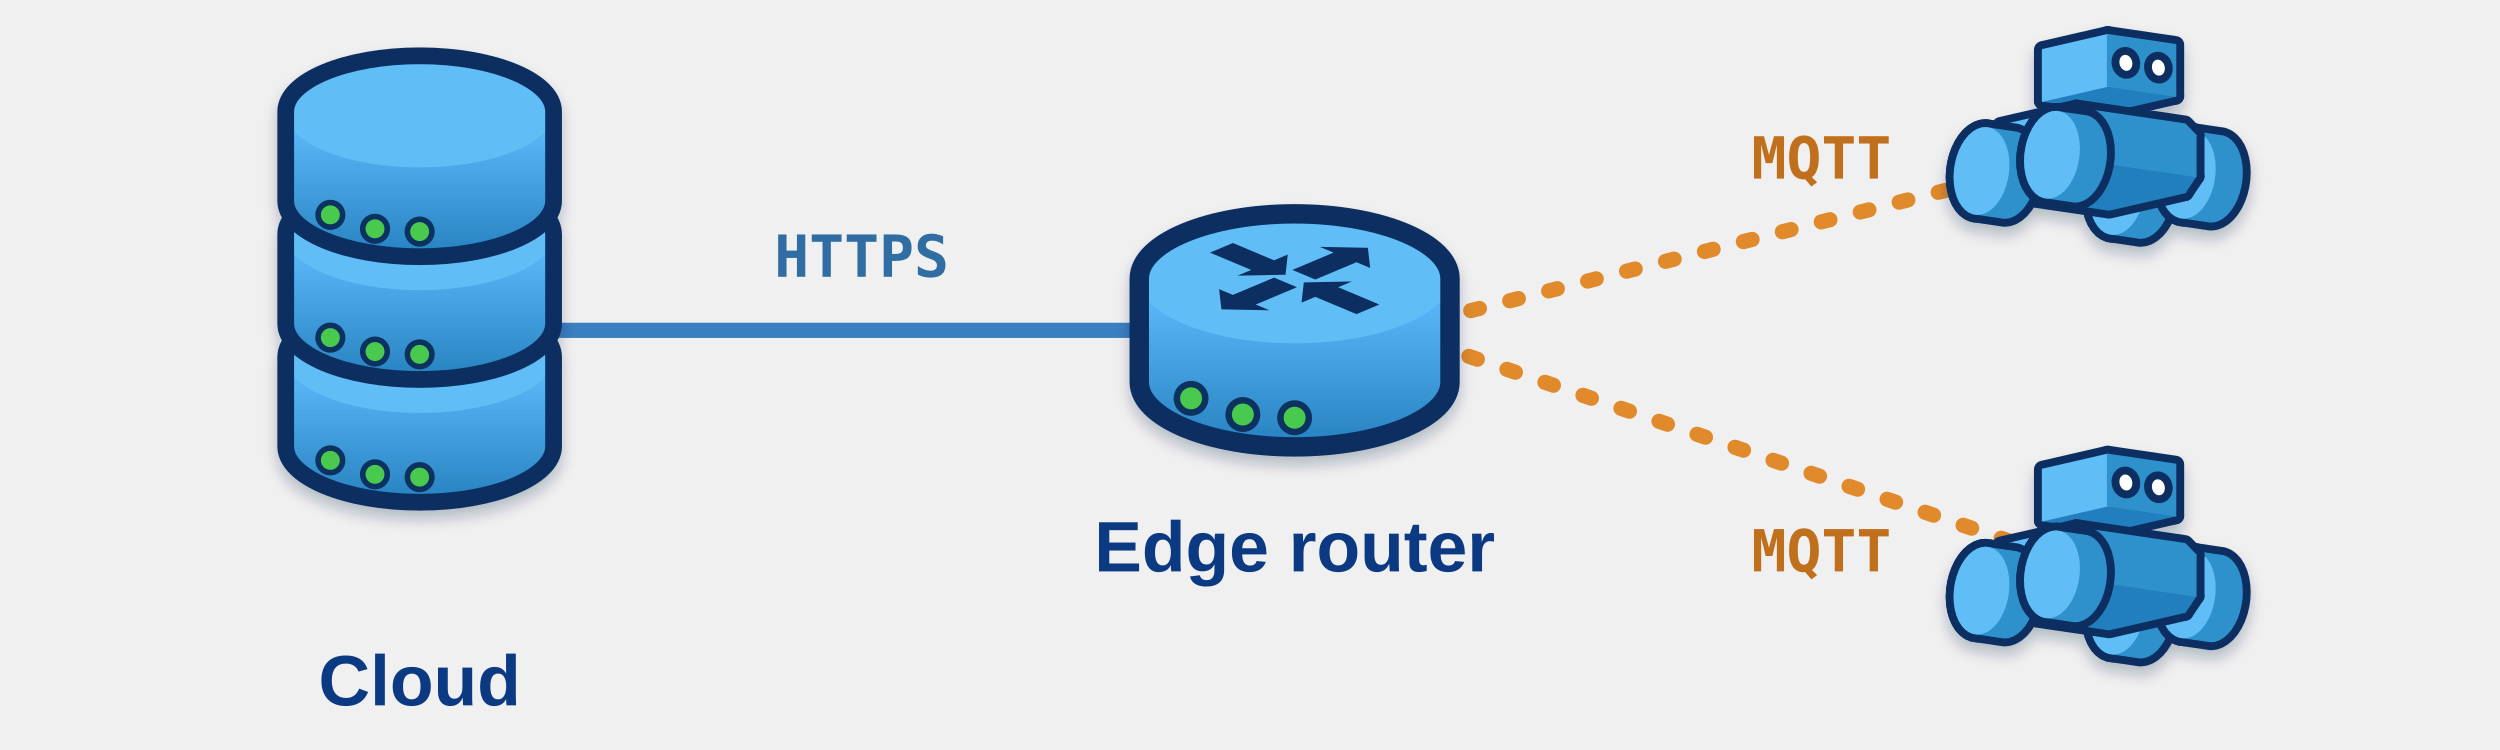
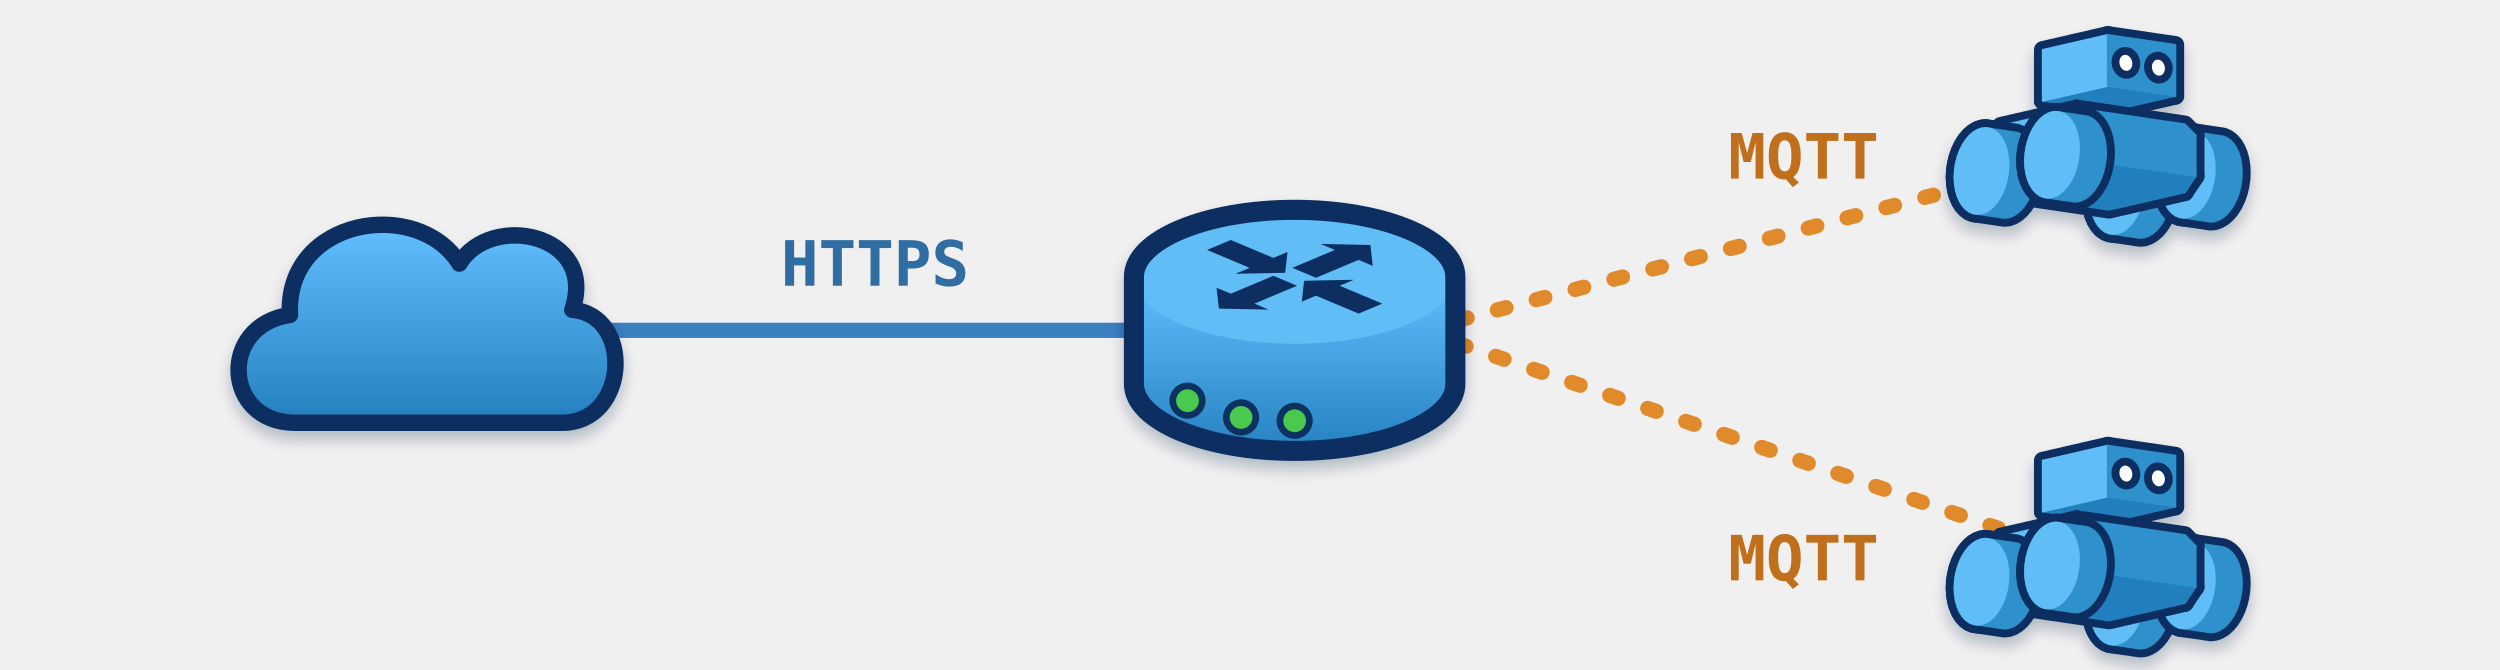
- <svg xmlns="http://www.w3.org/2000/svg" viewBox="0 22 560 168" role="img" aria-label="Edge: cloud connects to an edge router over HTTPS, robots connect to the router over MQTT">
+ <svg xmlns="http://www.w3.org/2000/svg" viewBox="0 26 560 150" role="img" aria-label="Edge: cloud to an edge router over HTTPS, robots to the router over MQTT">
  <defs>
    <linearGradient id="node-fill" x1="0" x2="0" y1="0" y2="1">
      <stop offset="0" stop-color="#62bfff" />
      <stop offset="1" stop-color="#247fbd" />
    </linearGradient>
    <filter id="softShadow" x="-25%" y="-25%" width="150%" height="150%">
      <feDropShadow dx="0" dy="2" stdDeviation="1.5" flood-color="#0b2547" flood-opacity=".25" />
    </filter>
    <g id="computer">
      <path d="M-24,-8 v16 c0,6 11,11 24,11s24,-5 24,-11V-8" fill="url(#node-fill)" />
      <ellipse cx="0" cy="-8" rx="24" ry="10" fill="#61bdf5" />
      <path d="M -24,-8 A 24 10 0 0 1 24,-8 V 8 A 24 10 0 0 1 -24,8 Z" fill="none" stroke="#072f61" stroke-width="3" stroke-linejoin="round" />
      <circle cx="-16" cy="10.5" r="2.2" fill="#49ca50" stroke="#07315f" stroke-width="1" />
      <circle cx="-8" cy="13" r="2.2" fill="#49ca50" stroke="#07315f" stroke-width="1" />
      <circle cx="0" cy="13.5" r="2.2" fill="#49ca50" stroke="#07315f" stroke-width="1" />
    </g>
    <g id="node">
      <use href="#computer" />
      <g transform="translate(0, -8) scale(1, 0.42)">
        <polygon points="-16,-2.5 -7,-2.5 -7,-5.5 -2,0 -7,5.5 -7,2.5 -16,2.5" transform="rotate(45)" fill="#072f61" />
        <polygon points="-16,-2.5 -7,-2.5 -7,-5.5 -2,0 -7,5.5 -7,2.5 -16,2.5" transform="rotate(225)" fill="#072f61" />
        <polygon points="2,-2.5 11,-2.5 11,-5.5 16,0 11,5.5 11,2.5 2,2.5" transform="rotate(-45)" fill="#072f61" />
        <polygon points="2,-2.5 11,-2.5 11,-5.5 16,0 11,5.5 11,2.5 2,2.5" transform="rotate(135)" fill="#072f61" />
      </g>
    </g>
-     <g id="storage">
-       <use href="#computer" y="0" />
-       <use href="#computer" y="-22" />
-       <use href="#computer" y="-44" />
+     <g id="cloud">
+       <path d="M-26,18 C-40,18 -41,-1 -27,-3 C-28,-22 -2,-26 6,-13 C12,-23 33,-19 28,-4 C40,-3 39,18 26,18 Z" fill="url(#node-fill)" stroke="#072f61" stroke-width="3.2" stroke-linejoin="round" />
    </g>
    <g id="robot" transform="translate(0, 1) scale(0.18) translate(-400, -300)">
      <g id="wheel_bl">
        <g stroke="#072f61" stroke-width="16" stroke-linejoin="round" fill="none">
          <polygon points="392.63,336.34 392.94,330.12 393.85,323.91 395.35,317.87 397.40,312.13 399.95,306.86 402.93,302.16 406.27,298.17 409.89,294.98 413.71,292.66 417.62,291.27 421.53,290.86 446.51,294.54 450.33,295.10 453.95,296.63 457.29,299.08 460.27,302.40 462.82,306.51 464.87,311.30 466.37,316.65 467.28,322.44 467.59,328.52 467.28,334.74 466.37,340.95 464.87,346.99 462.82,352.73 460.27,358.00 457.29,362.70 453.95,366.69 450.33,369.88 446.51,372.20 442.60,373.59 438.70,374.00 413.71,370.32 409.89,369.76 406.27,368.23 402.93,365.78 399.95,362.46 397.40,358.35 395.35,353.56 393.85,348.21 392.94,342.42" />
          <polygon points="442.60,324.84 442.30,318.76 441.38,312.97 439.88,307.61 437.83,302.82 435.29,298.72 432.30,295.40 428.96,292.95 425.34,291.42 421.53,290.86 417.62,291.27 413.71,292.66 409.89,294.98 406.27,298.17 402.93,302.16 399.95,306.86 397.40,312.13 395.35,317.87 393.85,323.91 392.94,330.12 392.63,336.34 392.94,342.42 393.85,348.21 395.35,353.56 397.40,358.35 399.95,362.46 402.93,365.78 406.27,368.23 409.89,369.76 413.71,370.32 417.62,369.90 421.53,368.52 425.34,366.20 428.96,363.01 432.30,359.01 435.29,354.32 437.83,349.04 439.88,343.31 441.38,337.27 442.30,331.06" />
        </g>
        <g stroke-linejoin="round">
          <polygon points="392.63,336.34 392.94,330.12 393.85,323.91 395.35,317.87 397.40,312.13 399.95,306.86 402.93,302.16 406.27,298.17 409.89,294.98 413.71,292.66 417.62,291.27 421.53,290.86 446.51,294.54 450.33,295.10 453.95,296.63 457.29,299.08 460.27,302.40 462.82,306.51 464.87,311.30 466.37,316.65 467.28,322.44 467.59,328.52 467.28,334.74 466.37,340.95 464.87,346.99 462.82,352.73 460.27,358.00 457.29,362.70 453.95,366.69 450.33,369.88 446.51,372.20 442.60,373.59 438.70,374.00 413.71,370.32 409.89,369.76 406.27,368.23 402.93,365.78 399.95,362.46 397.40,358.35 395.35,353.56 393.85,348.21 392.94,342.42" fill="#2e91cc" stroke="#2e91cc" stroke-width="1.5" />
          <polygon points="442.60,324.84 442.30,318.76 441.38,312.97 439.88,307.61 437.83,302.82 435.29,298.72 432.30,295.40 428.96,292.95 425.34,291.42 421.53,290.86 417.62,291.27 413.71,292.66 409.89,294.98 406.27,298.17 402.93,302.16 399.95,306.86 397.40,312.13 395.35,317.87 393.85,323.91 392.94,330.12 392.63,336.34 392.94,342.42 393.85,348.21 395.35,353.56 397.40,358.35 399.95,362.46 402.93,365.78 406.27,368.23 409.89,369.76 413.71,370.32 417.62,369.90 421.53,368.52 425.34,366.20 428.96,363.01 432.30,359.01 435.29,354.32 437.83,349.04 439.88,343.31 441.38,337.27 442.30,331.06" fill="#61bdf5" stroke="#61bdf5" stroke-width="1.5" />
        </g>
      </g>
      <g id="wheel_fl">
        <g stroke="#072f61" stroke-width="16" stroke-linejoin="round" fill="none">
          <polygon points="457.60,321.38 457.90,315.16 458.82,308.95 460.32,302.91 462.37,297.18 464.92,291.90 467.90,287.20 471.24,283.21 474.86,280.02 478.68,277.70 482.58,276.31 486.49,275.90 511.48,279.58 515.29,280.14 518.92,281.67 522.26,284.12 525.24,287.44 527.79,291.55 529.84,296.34 531.34,301.69 532.25,307.48 532.56,313.56 532.25,319.78 531.34,325.99 529.84,332.03 527.79,337.77 525.24,343.04 522.26,347.74 518.92,351.73 515.29,354.93 511.48,357.24 507.57,358.63 503.66,359.04 478.68,355.36 474.86,354.80 471.24,353.27 467.90,350.82 464.92,347.50 462.37,343.39 460.32,338.60 458.82,333.25 457.90,327.46" />
          <polygon points="507.57,309.88 507.26,303.80 506.35,298.01 504.85,292.65 502.80,287.87 500.25,283.76 497.27,280.44 493.93,277.99 490.31,276.46 486.49,275.90 482.58,276.31 478.68,277.70 474.86,280.02 471.24,283.21 467.90,287.20 464.92,291.90 462.37,297.18 460.32,302.91 458.82,308.95 457.90,315.16 457.60,321.38 457.90,327.46 458.82,333.25 460.32,338.60 462.37,343.39 464.92,347.50 467.90,350.82 471.24,353.27 474.86,354.80 478.68,355.36 482.58,354.95 486.49,353.56 490.31,351.24 493.93,348.05 497.27,344.05 500.25,339.36 502.80,334.08 504.85,328.35 506.35,322.31 507.26,316.10" />
        </g>
        <g stroke-linejoin="round">
          <polygon points="457.60,321.38 457.90,315.16 458.82,308.95 460.32,302.91 462.37,297.18 464.92,291.90 467.90,287.20 471.24,283.21 474.86,280.02 478.68,277.70 482.58,276.31 486.49,275.90 511.48,279.58 515.29,280.14 518.92,281.67 522.26,284.12 525.24,287.44 527.79,291.55 529.84,296.34 531.34,301.69 532.25,307.48 532.56,313.56 532.25,319.78 531.34,325.99 529.84,332.03 527.79,337.77 525.24,343.04 522.26,347.74 518.92,351.73 515.29,354.93 511.48,357.24 507.57,358.63 503.66,359.04 478.68,355.36 474.86,354.80 471.24,353.27 467.90,350.82 464.92,347.50 462.37,343.39 460.32,338.60 458.82,333.25 457.90,327.46" fill="#2e91cc" stroke="#2e91cc" stroke-width="1.5" />
          <polygon points="507.57,309.88 507.26,303.80 506.35,298.01 504.85,292.65 502.80,287.87 500.25,283.76 497.27,280.44 493.93,277.99 490.31,276.46 486.49,275.90 482.58,276.31 478.68,277.70 474.86,280.02 471.24,283.21 467.90,287.20 464.92,291.90 462.37,297.18 460.32,302.91 458.82,308.95 457.90,315.16 457.60,321.38 457.90,327.46 458.82,333.25 460.32,338.60 462.37,343.39 464.92,347.50 467.90,350.82 471.24,353.27 474.86,354.80 478.68,355.36 482.58,354.95 486.49,353.56 490.31,351.24 493.93,348.05 497.27,344.05 500.25,339.36 502.80,334.08 504.85,328.35 506.35,322.31 507.26,316.10" fill="#61bdf5" stroke="#61bdf5" stroke-width="1.5" />
        </g>
      </g>
      <g id="head">
        <g stroke="#072f61" stroke-width="16" stroke-linejoin="round" fill="none">
          <polygon points="348.78,247.58 411.24,256.78 471.22,242.98 408.75,233.77" />
          <polygon points="348.78,247.58 408.75,233.77 408.75,186.59 348.78,200.40" />
          <polygon points="408.75,233.77 471.22,242.98 471.22,195.80 408.75,186.59" />
        </g>
        <g stroke-linejoin="round">
          <polygon points="348.78,247.58 411.24,256.78 471.22,242.98 408.75,233.77" fill="#247fbd" stroke="#247fbd" stroke-width="1.5" />
          <polygon points="348.78,247.58 408.75,233.77 408.75,186.59 348.78,200.40" fill="#61bdf5" stroke="#61bdf5" stroke-width="1.5" />
          <polygon points="408.75,233.77 471.22,242.98 471.22,195.80 408.75,186.59" fill="#2e91cc" stroke="#2e91cc" stroke-width="1.5" />
        </g>
      </g>
      <g id="eyes">
        <g stroke="#072f61" stroke-width="16" stroke-linejoin="round" fill="none">
          <polygon points="450.23,216.11 450.48,214.10 451.23,212.37 452.39,211.08 453.85,210.36 455.47,210.27 457.09,210.84 458.56,211.99 459.72,213.62 460.46,215.57 460.72,217.65 460.46,219.66 459.72,221.39 458.56,222.68 457.09,223.40 455.47,223.48 453.85,222.92 452.39,221.77 451.23,220.14 450.48,218.18" />
          <polygon points="420.24,211.69 420.50,209.68 421.24,207.95 422.40,206.66 423.87,205.94 425.49,205.85 427.11,206.42 428.57,207.57 429.73,209.20 430.48,211.15 430.73,213.23 430.48,215.24 429.73,216.97 428.57,218.26 427.11,218.98 425.49,219.06 423.87,218.50 422.40,217.35 421.24,215.72 420.50,213.77" />
        </g>
        <g stroke-linejoin="round">
          <polygon points="450.23,216.11 450.48,214.10 451.23,212.37 452.39,211.08 453.85,210.36 455.47,210.27 457.09,210.84 458.56,211.99 459.72,213.62 460.46,215.57 460.72,217.65 460.46,219.66 459.72,221.39 458.56,222.68 457.09,223.40 455.47,223.48 453.85,222.92 452.39,221.77 451.23,220.14 450.48,218.18" fill="white" stroke="white" stroke-width="1.5" />
          <polygon points="420.24,211.69 420.50,209.68 421.24,207.95 422.40,206.66 423.87,205.94 425.49,205.85 427.11,206.42 428.57,207.57 429.73,209.20 430.48,211.15 430.73,213.23 430.48,215.24 429.73,216.97 428.57,218.26 427.11,218.98 425.49,219.06 423.87,218.50 422.40,217.35 421.24,215.72 420.50,213.77" fill="white" stroke="white" stroke-width="1.5" />
        </g>
      </g>
      <g id="body">
        <g stroke="#072f61" stroke-width="16" stroke-linejoin="round" fill="none">
          <polygon points="310.04,333.29 410.00,348.02 479.96,331.91 380.01,317.18" />
          <polygon points="390.00,264.56 489.96,279.29 479.96,269.01 380.01,254.28" />
          <polygon points="380.01,317.18 479.96,331.91 489.96,317.03 390.00,302.30" />
          <polygon points="390.00,302.30 489.96,317.03 489.96,279.29 390.00,264.56" />
          <polygon points="310.04,333.29 380.01,317.18 390.00,302.30 390.00,264.56 380.01,254.28 310.04,270.39" />
        </g>
        <g stroke-linejoin="round">
          <polygon points="310.04,333.29 410.00,348.02 479.96,331.91 380.01,317.18" fill="#247fbd" stroke="#247fbd" stroke-width="1.5" />
          <polygon points="390.00,264.56 489.96,279.29 479.96,269.01 380.01,254.28" fill="#2e91cc" stroke="#2e91cc" stroke-width="1.5" />
          <polygon points="380.01,317.18 479.96,331.91 489.96,317.03 390.00,302.30" fill="#247fbd" stroke="#247fbd" stroke-width="1.5" />
          <polygon points="390.00,302.30 489.96,317.03 489.96,279.29 390.00,264.56" fill="#2e91cc" stroke="#2e91cc" stroke-width="1.5" />
          <polygon points="310.04,333.29 380.01,317.18 390.00,302.30 390.00,264.56 380.01,254.28 310.04,270.39" fill="#61bdf5" stroke="#61bdf5" stroke-width="1.5" />
        </g>
      </g>
      <g id="wheel_br">
        <g stroke="#072f61" stroke-width="16" stroke-linejoin="round" fill="none">
          <polygon points="267.44,317.89 267.75,311.67 268.66,305.46 270.16,299.42 272.21,293.69 274.76,288.41 277.74,283.72 281.08,279.72 284.71,276.53 288.52,274.21 292.43,272.83 296.34,272.41 321.32,276.09 325.14,276.65 328.76,278.18 332.10,280.63 335.08,283.95 337.63,288.06 339.68,292.85 341.18,298.20 342.10,303.99 342.40,310.07 342.10,316.29 341.18,322.50 339.68,328.55 337.63,334.28 335.08,339.55 332.10,344.25 328.76,348.24 325.14,351.44 321.32,353.75 317.42,355.14 313.51,355.55 288.52,351.87 284.71,351.31 281.08,349.78 277.74,347.33 274.76,344.01 272.21,339.90 270.16,335.12 268.66,329.76 267.75,323.97" />
          <polygon points="317.42,306.39 317.11,300.31 316.19,294.52 314.69,289.17 312.64,284.38 310.10,280.27 307.11,276.95 303.77,274.50 300.15,272.97 296.34,272.41 292.43,272.83 288.52,274.21 284.71,276.53 281.08,279.72 277.74,283.72 274.76,288.41 272.21,293.69 270.16,299.42 268.66,305.46 267.75,311.67 267.44,317.89 267.75,323.97 268.66,329.76 270.16,335.12 272.21,339.90 274.76,344.01 277.74,347.33 281.08,349.78 284.71,351.31 288.52,351.87 292.43,351.46 296.34,350.07 300.15,347.75 303.77,344.56 307.11,340.57 310.10,335.87 312.64,330.60 314.69,324.86 316.19,318.82 317.11,312.61" />
        </g>
        <g stroke-linejoin="round">
          <polygon points="267.44,317.89 267.75,311.67 268.66,305.46 270.16,299.42 272.21,293.69 274.76,288.41 277.74,283.72 281.08,279.72 284.71,276.53 288.52,274.21 292.43,272.83 296.34,272.41 321.32,276.09 325.14,276.65 328.76,278.18 332.10,280.63 335.08,283.95 337.63,288.06 339.68,292.85 341.18,298.20 342.10,303.99 342.40,310.07 342.10,316.29 341.18,322.50 339.68,328.55 337.63,334.28 335.08,339.55 332.10,344.25 328.76,348.24 325.14,351.44 321.32,353.75 317.42,355.14 313.51,355.55 288.52,351.87 284.71,351.31 281.08,349.78 277.74,347.33 274.76,344.01 272.21,339.90 270.16,335.12 268.66,329.76 267.75,323.97" fill="#2e91cc" stroke="#2e91cc" stroke-width="1.5" />
          <polygon points="317.42,306.39 317.11,300.31 316.19,294.52 314.69,289.17 312.64,284.38 310.10,280.27 307.11,276.95 303.77,274.50 300.15,272.97 296.34,272.41 292.43,272.83 288.52,274.21 284.71,276.53 281.08,279.72 277.74,283.72 274.76,288.41 272.21,293.69 270.16,299.42 268.66,305.46 267.75,311.67 267.44,317.89 267.75,323.97 268.66,329.76 270.16,335.12 272.21,339.90 274.76,344.01 277.74,347.33 281.08,349.78 284.71,351.31 288.52,351.87 292.43,351.46 296.34,350.07 300.15,347.75 303.77,344.56 307.11,340.57 310.10,335.87 312.64,330.60 314.69,324.86 316.19,318.82 317.11,312.61" fill="#61bdf5" stroke="#61bdf5" stroke-width="1.5" />
        </g>
      </g>
      <g id="wheel_fr">
        <g stroke="#072f61" stroke-width="16" stroke-linejoin="round" fill="none">
          <polygon points="332.41,302.94 332.72,296.71 333.63,290.50 335.13,284.46 337.18,278.73 339.73,273.45 342.71,268.76 346.05,264.76 349.67,261.57 353.49,259.25 357.40,257.87 361.30,257.45 386.29,261.13 390.11,261.69 393.73,263.22 397.07,265.68 400.05,269.00 402.60,273.10 404.65,277.89 406.15,283.24 407.06,289.03 407.37,295.11 407.06,301.33 406.15,307.54 404.65,313.59 402.60,319.32 400.05,324.60 397.07,329.29 393.73,333.28 390.11,336.48 386.29,338.80 382.38,340.18 378.47,340.60 353.49,336.91 349.67,336.35 346.05,334.82 342.71,332.37 339.73,329.05 337.18,324.95 335.13,320.16 333.63,314.80 332.72,309.01" />
          <polygon points="382.38,291.43 382.08,285.35 381.16,279.56 379.66,274.21 377.61,269.42 375.06,265.31 372.08,261.99 368.74,259.54 365.12,258.01 361.30,257.45 357.40,257.87 353.49,259.25 349.67,261.57 346.05,264.76 342.71,268.76 339.73,273.45 337.18,278.73 335.13,284.46 333.63,290.50 332.72,296.71 332.41,302.94 332.72,309.01 333.63,314.80 335.13,320.16 337.18,324.95 339.73,329.05 342.71,332.37 346.05,334.82 349.67,336.35 353.49,336.91 357.40,336.50 361.30,335.11 365.12,332.79 368.74,329.60 372.08,325.61 375.06,320.91 377.61,315.64 379.66,309.90 381.16,303.86 382.08,297.65" />
        </g>
        <g stroke-linejoin="round">
          <polygon points="332.41,302.94 332.72,296.71 333.63,290.50 335.13,284.46 337.18,278.73 339.73,273.45 342.71,268.76 346.05,264.76 349.67,261.57 353.49,259.25 357.40,257.87 361.30,257.45 386.29,261.13 390.11,261.69 393.73,263.22 397.07,265.68 400.05,269.00 402.60,273.10 404.65,277.89 406.15,283.24 407.06,289.03 407.37,295.11 407.06,301.33 406.15,307.54 404.65,313.59 402.60,319.32 400.05,324.60 397.07,329.29 393.73,333.28 390.11,336.48 386.29,338.80 382.38,340.18 378.47,340.60 353.49,336.91 349.67,336.35 346.05,334.82 342.71,332.37 339.73,329.05 337.18,324.95 335.13,320.16 333.63,314.80 332.72,309.01" fill="#2e91cc" stroke="#2e91cc" stroke-width="1.5" />
          <polygon points="382.38,291.43 382.08,285.35 381.16,279.56 379.66,274.21 377.61,269.42 375.06,265.31 372.08,261.99 368.74,259.54 365.12,258.01 361.30,257.45 357.40,257.87 353.49,259.25 349.67,261.57 346.05,264.76 342.71,268.76 339.73,273.45 337.18,278.73 335.13,284.46 333.63,290.50 332.72,296.71 332.41,302.94 332.72,309.01 333.63,314.80 335.13,320.16 337.18,324.95 339.73,329.05 342.71,332.37 346.05,334.82 349.67,336.35 353.49,336.91 357.40,336.50 361.30,335.11 365.12,332.79 368.74,329.60 372.08,325.61 375.06,320.91 377.61,315.64 379.66,309.90 381.16,303.86 382.08,297.65" fill="#61bdf5" stroke="#61bdf5" stroke-width="1.5" />
        </g>
      </g>
    </g>
  </defs>
  <style>
-     .bg { fill: #ffffff; }
-     .link { fill: none; stroke: #7aa7e0; stroke-width: 3.4; stroke-linecap: round; }
+     .link  { fill: none; stroke: #7aa7e0; stroke-width: 3.4; stroke-linecap: round; }
    .https { fill: none; stroke: #3a7fbf; stroke-width: 3.4; stroke-linecap: round; }
    .mqtt  { fill: none; stroke: #e08a2b; stroke-width: 3.4; stroke-linecap: round; stroke-dasharray: 2 7; }
    .zlink { fill: none; stroke: #147dff; stroke-width: 3.6; stroke-linecap: round; }
    .endpoint { filter: url(#softShadow); }
-     .name { fill: #0b3a82; font: 700 16px Arial, sans-serif; }
-     .proto { font: 700 13px "SFMono-Regular","Menlo","Consolas",monospace; }
+     .proto { font: 700 14px "SFMono-Regular","Menlo","Consolas",monospace; }
    .ph { fill: #2f6da3; } .pm { fill: #c0701c; } .pz { fill: #147dff; }
-     .tag { fill: #5b6b86; font: 600 13px Arial, sans-serif; }
  </style>
  <g id="links">
-     <path class="https" d="M118 96 L268 96" />
-     <path class="mqtt" d="M312 96 L470 56" />
-     <path class="mqtt" d="M312 96 L470 150" />
+     <path class="https" d="M130 100 L262 100" />
+     <path class="mqtt" d="M318 100 L470 60" />
+     <path class="mqtt" d="M318 100 L470 152" />
  </g>
  <g class="endpoint">
-     <g transform="translate(94 112) scale(1.25)">
-       <use href="#storage" />
+     <g transform="translate(96 100) scale(1.15)">
+       <use href="#cloud" />
    </g>
-     <g transform="translate(290 96) scale(1.45)">
+     <g transform="translate(290 100) scale(1.5)">
      <use href="#node" />
    </g>
-     <g transform="translate(470 56) scale(1.35)">
+     <g transform="translate(470 60) scale(1.35)">
      <use href="#robot" />
    </g>
-     <g transform="translate(470 150) scale(1.35)">
+     <g transform="translate(470 152) scale(1.35)">
      <use href="#robot" />
    </g>
  </g>
-   <text class="name" text-anchor="middle" x="94" y="180">Cloud</text>
-   <text class="name" text-anchor="middle" x="290" y="150">Edge router</text>
-   <text class="proto ph" text-anchor="middle" x="193" y="84">HTTPS</text>
-   <text class="proto pm" text-anchor="middle" x="408" y="62">MQTT</text>
-   <text class="proto pm" text-anchor="middle" x="408" y="150">MQTT</text>
+   <text class="proto ph" text-anchor="middle" x="196" y="90">HTTPS</text>
+   <text class="proto pm" text-anchor="middle" x="404" y="66">MQTT</text>
+   <text class="proto pm" text-anchor="middle" x="404" y="156">MQTT</text>
</svg>
